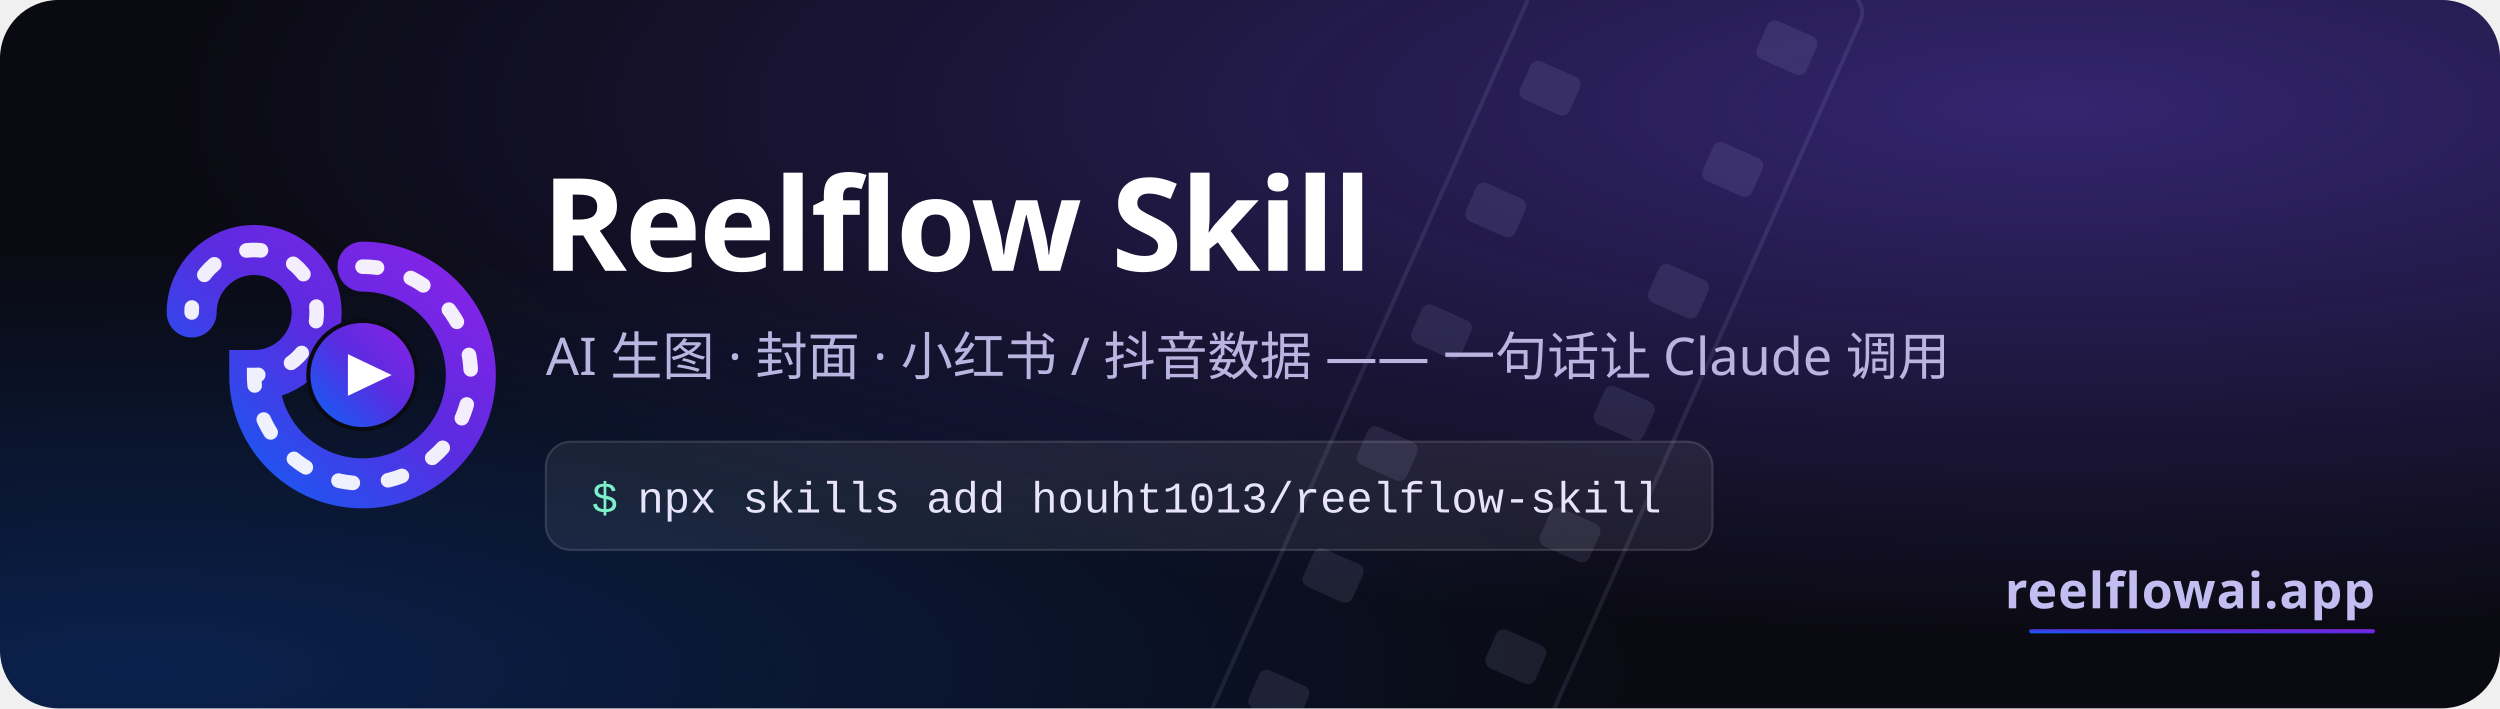
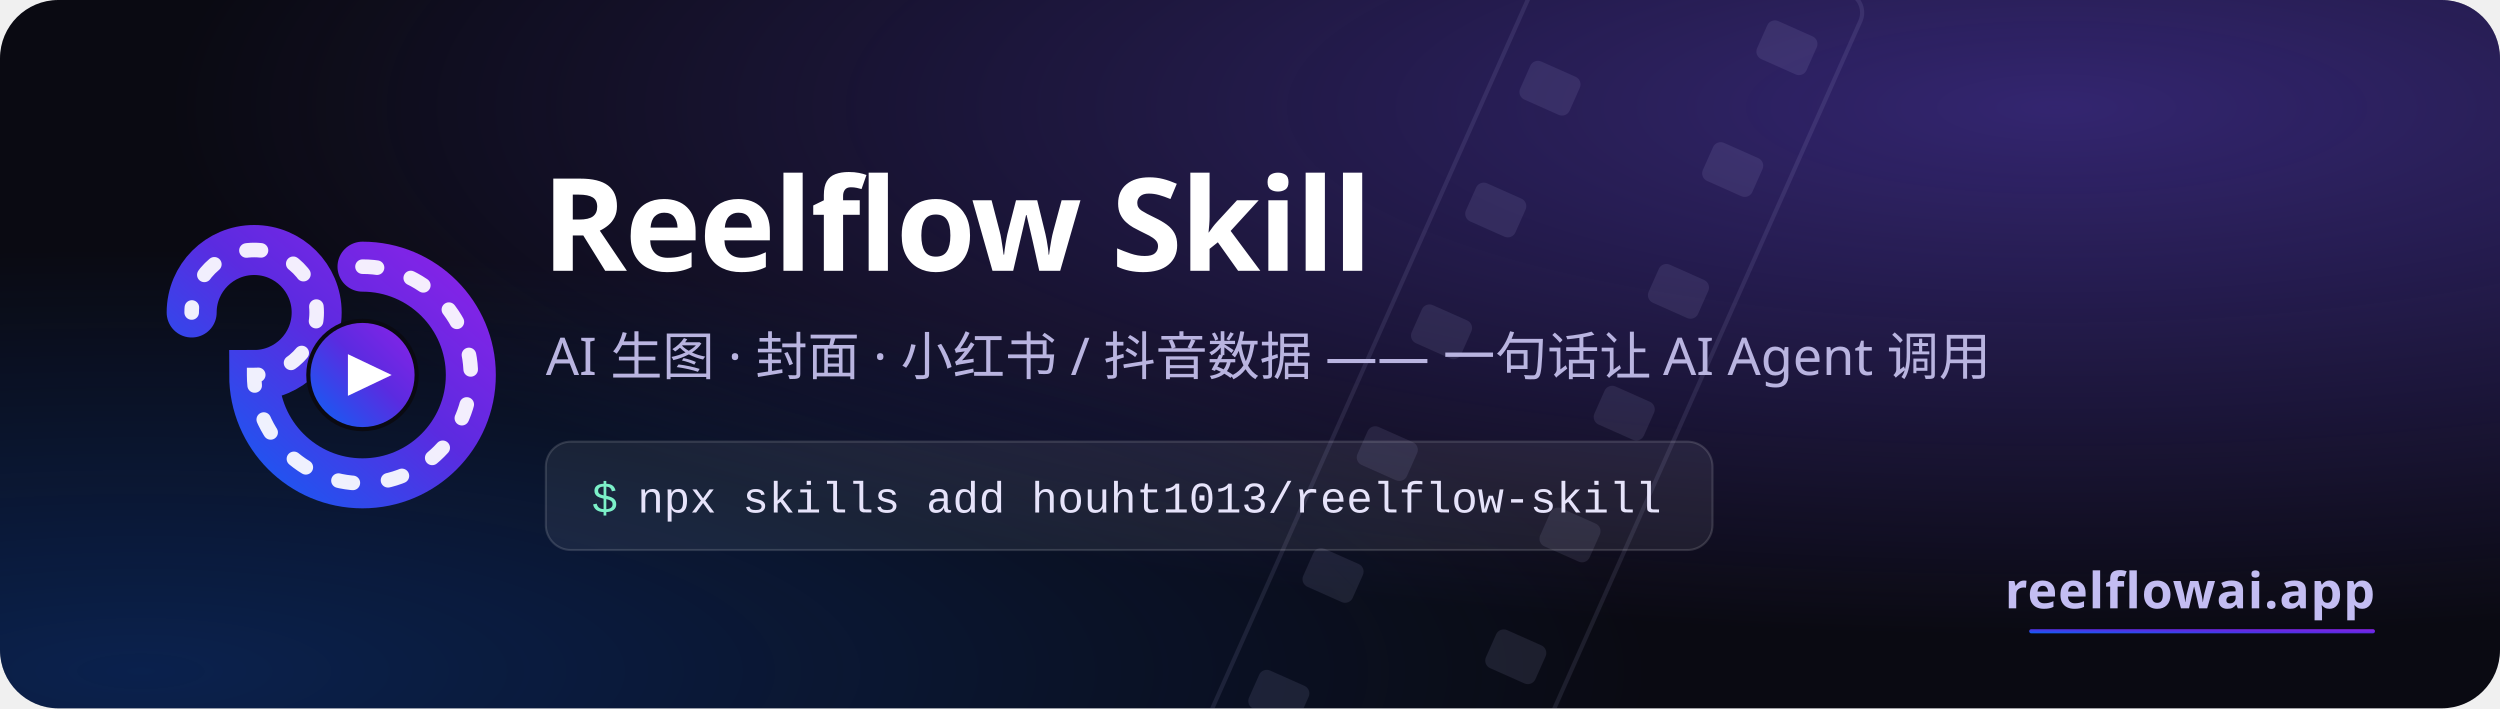
- <svg xmlns="http://www.w3.org/2000/svg" viewBox="0 0 1200 340" width="1200" height="340" role="img" aria-label="Reelflow Skill — AI 生图与平台数据，一句话让 Claude 调用">
+ <svg xmlns="http://www.w3.org/2000/svg" viewBox="0 0 1200 340" width="1200" height="340" role="img" aria-label="Reelflow Skill — AI 生图与平台数据，一句话让 AI Agent 调用">
  <defs>
    <linearGradient id="brand" x1="0" y1="1" x2="1" y2="0">
      <stop offset="0" stop-color="#0B63F6" />
      <stop offset="0.55" stop-color="#5B2BE0" />
      <stop offset="1" stop-color="#8B22E8" />
    </linearGradient>
    <radialGradient id="glow" cx="0.82" cy="0.15" r="0.75">
      <stop offset="0" stop-color="#6C4BF0" stop-opacity="0.42" />
      <stop offset="1" stop-color="#6C4BF0" stop-opacity="0" />
    </radialGradient>
    <radialGradient id="glow2" cx="0.06" cy="0.95" r="0.6">
      <stop offset="0" stop-color="#0B63F6" stop-opacity="0.26" />
      <stop offset="1" stop-color="#0B63F6" stop-opacity="0" />
    </radialGradient>
    <clipPath id="round">
      <rect width="1200" height="340" rx="28" />
    </clipPath>
  </defs>
  <g clip-path="url(#round)">
    <rect width="1200" height="340" fill="#0A0A12" />
    <rect width="1200" height="340" fill="url(#glow)" />
    <rect width="1200" height="340" fill="url(#glow2)" />
    <g opacity="0.10" transform="translate(760 -60) rotate(24)">
      <rect x="0" y="0" width="150" height="520" rx="10" fill="none" stroke="#CFC9FF" stroke-width="2" />
      <g fill="#CFC9FF">
        <rect x="14" y="26" width="26" height="20" rx="4" />
        <rect x="110" y="26" width="26" height="20" rx="4" />
        <rect x="14" y="90" width="26" height="20" rx="4" />
        <rect x="110" y="90" width="26" height="20" rx="4" />
        <rect x="14" y="154" width="26" height="20" rx="4" />
        <rect x="110" y="154" width="26" height="20" rx="4" />
        <rect x="14" y="218" width="26" height="20" rx="4" />
        <rect x="110" y="218" width="26" height="20" rx="4" />
        <rect x="14" y="282" width="26" height="20" rx="4" />
        <rect x="110" y="282" width="26" height="20" rx="4" />
        <rect x="14" y="346" width="26" height="20" rx="4" />
        <rect x="110" y="346" width="26" height="20" rx="4" />
        <rect x="14" y="410" width="26" height="20" rx="4" />
        <rect x="110" y="410" width="26" height="20" rx="4" />
      </g>
    </g>
    <g transform="translate(78 108)">
      <path d="M96 20 a52 52 0 1 1 -52 52 a30 30 0 1 0 -30 -30" fill="none" stroke="url(#brand)" stroke-width="24" stroke-linecap="round" />
      <path d="M96 20 a52 52 0 1 1 -52 52 a30 30 0 1 0 -30 -30" fill="none" stroke="#FFFFFF" stroke-width="7" stroke-linecap="round" stroke-dasharray="7 17" opacity="0.92" />
      <circle cx="96" cy="72" r="27" fill="#0A0A12" />
      <circle cx="96" cy="72" r="25" fill="url(#brand)" />
      <path d="M89 62 L110 72 L89 82 Z" fill="#FFFFFF" />
    </g>
    <g font-family="'Segoe UI','PingFang SC','Microsoft YaHei','Hiragino Sans GB',system-ui,sans-serif">
      <text x="260" y="130" fill="#FFFFFF" font-size="62" font-weight="700" letter-spacing="-1">Reelflow Skill</text>
-       <text x="262" y="180" fill="#B9B4E0" font-size="25">AI 生图 · 封面 · 小红书 / 抖音数据 —— 一句话让 Claude 调用</text>
+       <text x="262" y="180" fill="#B9B4E0" font-size="25">AI 生图 · 封面 · 小红书 / 抖音数据 —— 一句话让 AI Agent 调用</text>
      <g transform="translate(262 212)">
        <rect x="0" y="0" width="560" height="52" rx="12" fill="#FFFFFF" fill-opacity="0.07" stroke="#FFFFFF" stroke-opacity="0.14" />
        <text x="22" y="34" fill="#7CF0C8" font-size="21" font-family="'SFMono-Regular',Consolas,'Liberation Mono',Menlo,monospace">$</text>
        <text x="44" y="34" fill="#E6E3FA" font-size="21" font-family="'SFMono-Regular',Consolas,'Liberation Mono',Menlo,monospace">npx skills add houht1013/reelflow-skill</text>
      </g>
      <g transform="translate(1140 292)">
        <text x="0" y="0" fill="#C3BDF2" font-size="24" font-weight="600" text-anchor="end" letter-spacing="0.5">reelflowai.app</text>
        <rect x="-166" y="10" width="166" height="2" rx="1" fill="url(#brand)" />
      </g>
    </g>
  </g>
</svg>
